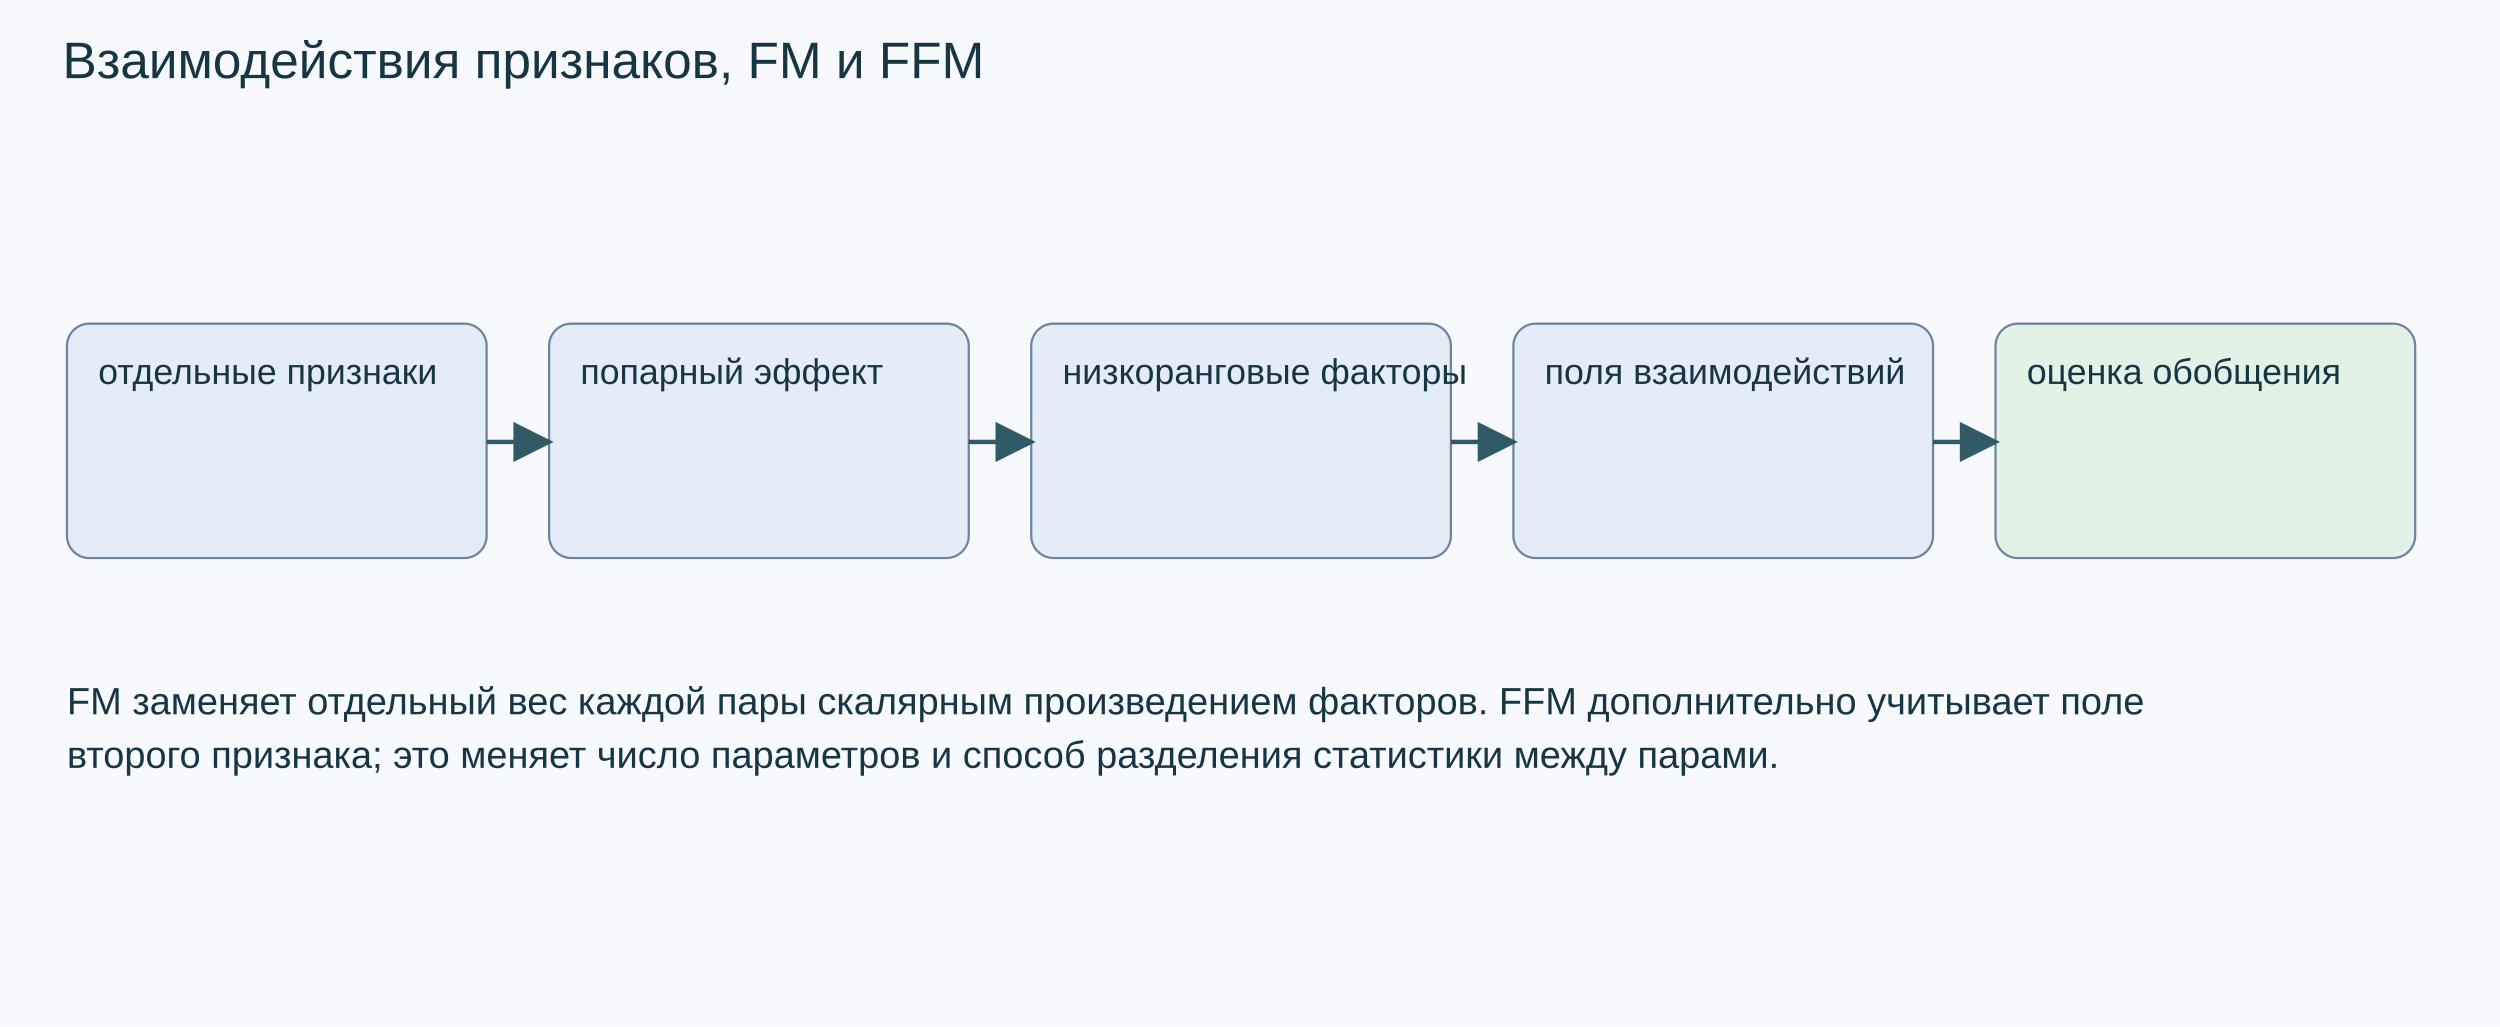
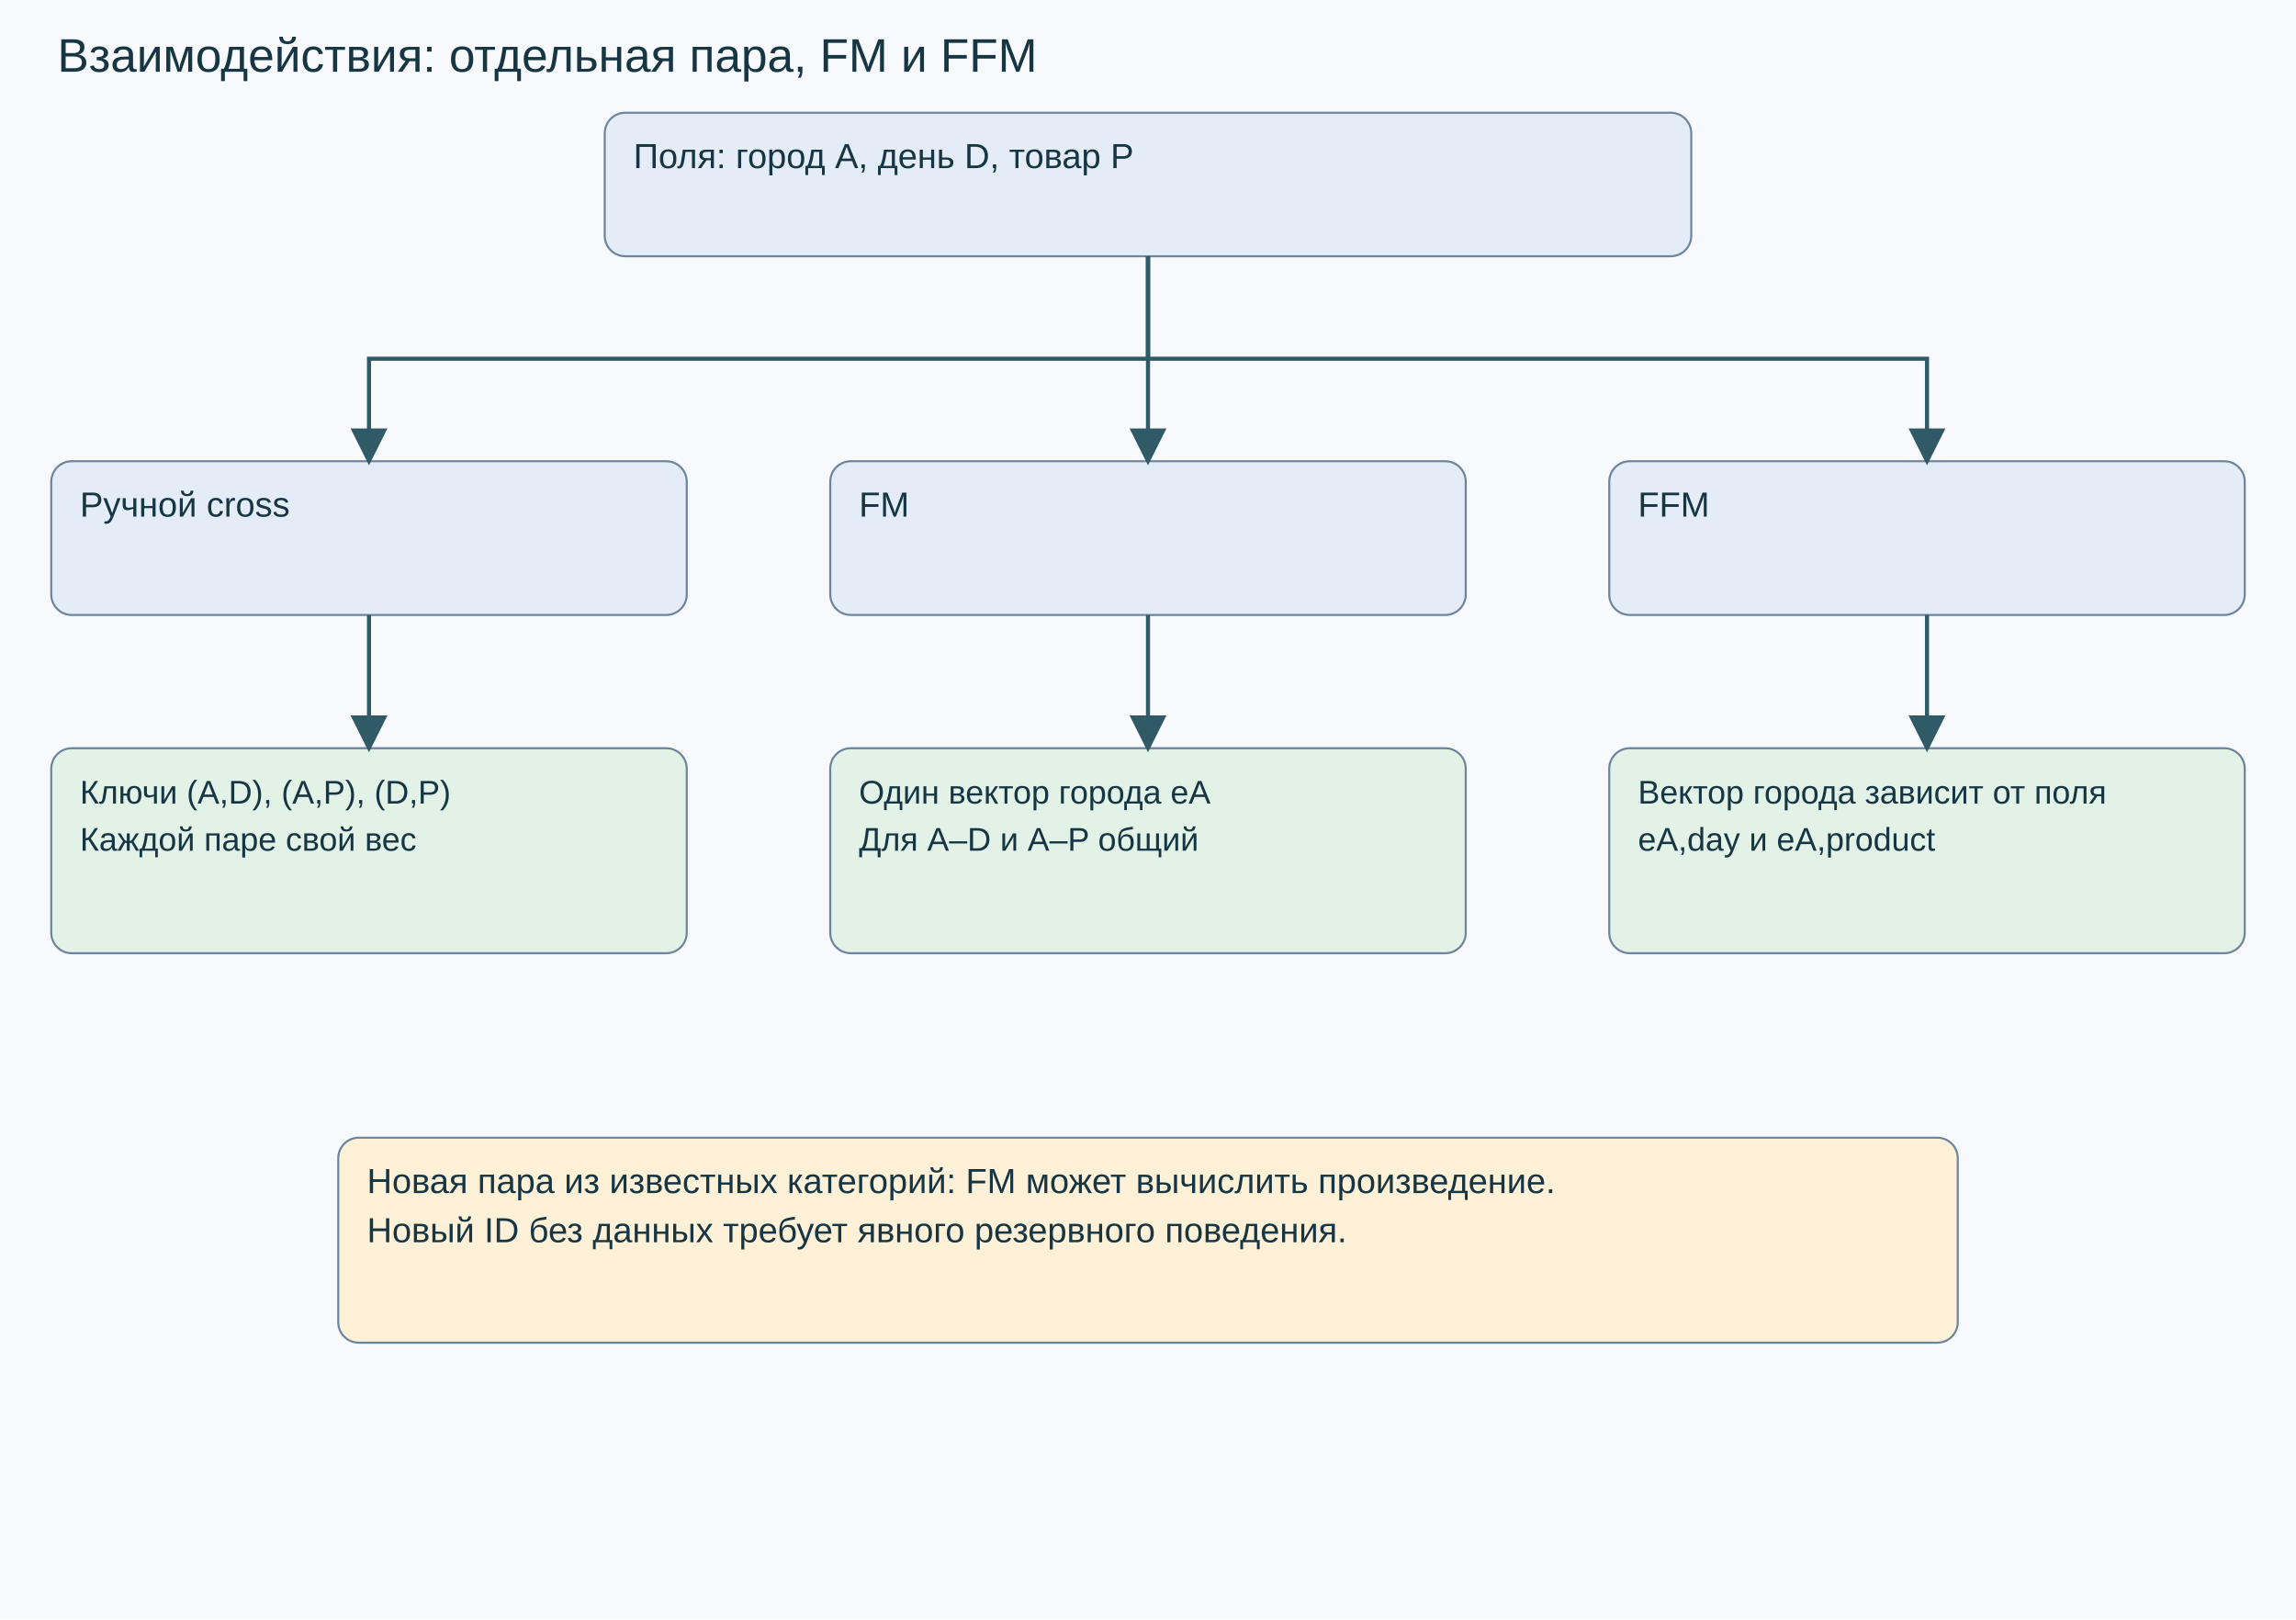
- <svg xmlns="http://www.w3.org/2000/svg" viewBox="0 0 1120 460" role="img" aria-labelledby="title desc">
+ <svg xmlns="http://www.w3.org/2000/svg" viewBox="0 0 1120 790" role="img" aria-labelledby="title desc">
  <defs>
    <marker id="arrow" markerWidth="9" markerHeight="9" refX="8" refY="4.5" orient="auto">
      <path d="M0,0 L9,4.5 L0,9" fill="#315a67" />
    </marker>
  </defs>
-   <rect width="1120" height="460" fill="#f7f9fc" />
+   <rect width="1120" height="790" fill="#f7f9fc" />
  <text x="28" y="35" font-family="Segoe UI,Arial,sans-serif" font-size="23" fill="#173644">
-     <tspan x="28" dy="0">Взаимодействия признаков, FM и FFM</tspan>
+     <tspan x="28" dy="0">Взаимодействия: отдельная пара, FM и FFM</tspan>
  </text>
-   <rect x="30" y="145" width="188" height="105" rx="10" fill="#e4edf7" stroke="#6c849d" />
-   <text x="44" y="172" font-family="Segoe UI,Arial,sans-serif" font-size="16" fill="#173644">
-     <tspan x="44" dy="0">отдельные признаки</tspan>
+   <rect x="295" y="55" width="530" height="70" rx="10" fill="#e4edf7" stroke="#6c849d" />
+   <text x="309" y="82" font-family="Segoe UI,Arial,sans-serif" font-size="17" fill="#173644">
+     <tspan x="309" dy="0">Поля: город A, день D, товар P</tspan>
  </text>
-   <rect x="246" y="145" width="188" height="105" rx="10" fill="#e4edf7" stroke="#6c849d" />
-   <text x="260" y="172" font-family="Segoe UI,Arial,sans-serif" font-size="16" fill="#173644">
-     <tspan x="260" dy="0">попарный эффект</tspan>
+   <rect x="25" y="225" width="310" height="75" rx="10" fill="#e4edf7" stroke="#6c849d" />
+   <text x="39" y="252" font-family="Segoe UI,Arial,sans-serif" font-size="17" fill="#173644">
+     <tspan x="39" dy="0">Ручной cross</tspan>
  </text>
-   <path d="M218,198 L246,198" fill="none" stroke="#315a67" stroke-width="2" marker-end="url(#arrow)" />
-   <rect x="462" y="145" width="188" height="105" rx="10" fill="#e4edf7" stroke="#6c849d" />
-   <text x="476" y="172" font-family="Segoe UI,Arial,sans-serif" font-size="16" fill="#173644">
-     <tspan x="476" dy="0">низкоранговые факторы</tspan>
+   <rect x="25" y="365" width="310" height="100" rx="10" fill="#e3f2e7" stroke="#6c849d" />
+   <text x="39" y="392" font-family="Segoe UI,Arial,sans-serif" font-size="16" fill="#173644">
+     <tspan x="39" dy="0">Ключи (A,D), (A,P), (D,P)</tspan>
+     <tspan x="39" dy="23">Каждой паре свой вес</tspan>
  </text>
-   <path d="M434,198 L462,198" fill="none" stroke="#315a67" stroke-width="2" marker-end="url(#arrow)" />
-   <rect x="678" y="145" width="188" height="105" rx="10" fill="#e4edf7" stroke="#6c849d" />
-   <text x="692" y="172" font-family="Segoe UI,Arial,sans-serif" font-size="16" fill="#173644">
-     <tspan x="692" dy="0">поля взаимодействий</tspan>
+   <path d="M560,125 L560,175 L180,175 L180,225" fill="none" stroke="#315a67" stroke-width="2" marker-end="url(#arrow)" />
+   <path d="M180,300 L180,365" fill="none" stroke="#315a67" stroke-width="2" marker-end="url(#arrow)" />
+   <rect x="405" y="225" width="310" height="75" rx="10" fill="#e4edf7" stroke="#6c849d" />
+   <text x="419" y="252" font-family="Segoe UI,Arial,sans-serif" font-size="17" fill="#173644">
+     <tspan x="419" dy="0">FM</tspan>
  </text>
-   <path d="M650,198 L678,198" fill="none" stroke="#315a67" stroke-width="2" marker-end="url(#arrow)" />
-   <rect x="894" y="145" width="188" height="105" rx="10" fill="#e3f2e7" stroke="#6c849d" />
-   <text x="908" y="172" font-family="Segoe UI,Arial,sans-serif" font-size="16" fill="#173644">
-     <tspan x="908" dy="0">оценка обобщения</tspan>
+   <rect x="405" y="365" width="310" height="100" rx="10" fill="#e3f2e7" stroke="#6c849d" />
+   <text x="419" y="392" font-family="Segoe UI,Arial,sans-serif" font-size="16" fill="#173644">
+     <tspan x="419" dy="0">Один вектор города eA</tspan>
+     <tspan x="419" dy="23">Для A–D и A–P общий</tspan>
  </text>
-   <path d="M866,198 L894,198" fill="none" stroke="#315a67" stroke-width="2" marker-end="url(#arrow)" />
-   <text x="30" y="320" font-family="Segoe UI,Arial,sans-serif" font-size="17" fill="#173644">
-     <tspan x="30" dy="0">FM заменяет отдельный вес каждой пары скалярным произведением факторов. FFM дополнительно учитывает поле</tspan>
-     <tspan x="30" dy="24">второго признака; это меняет число параметров и способ разделения статистики между парами.</tspan>
+   <path d="M560,125 L560,175 L560,175 L560,225" fill="none" stroke="#315a67" stroke-width="2" marker-end="url(#arrow)" />
+   <path d="M560,300 L560,365" fill="none" stroke="#315a67" stroke-width="2" marker-end="url(#arrow)" />
+   <rect x="785" y="225" width="310" height="75" rx="10" fill="#e4edf7" stroke="#6c849d" />
+   <text x="799" y="252" font-family="Segoe UI,Arial,sans-serif" font-size="17" fill="#173644">
+     <tspan x="799" dy="0">FFM</tspan>
+   </text>
+   <rect x="785" y="365" width="310" height="100" rx="10" fill="#e3f2e7" stroke="#6c849d" />
+   <text x="799" y="392" font-family="Segoe UI,Arial,sans-serif" font-size="16" fill="#173644">
+     <tspan x="799" dy="0">Вектор города зависит от поля</tspan>
+     <tspan x="799" dy="23">eA,day и eA,product</tspan>
+   </text>
+   <path d="M560,125 L560,175 L940,175 L940,225" fill="none" stroke="#315a67" stroke-width="2" marker-end="url(#arrow)" />
+   <path d="M940,300 L940,365" fill="none" stroke="#315a67" stroke-width="2" marker-end="url(#arrow)" />
+   <rect x="165" y="555" width="790" height="100" rx="10" fill="#fff1d7" stroke="#6c849d" />
+   <text x="179" y="582" font-family="Segoe UI,Arial,sans-serif" font-size="17" fill="#173644">
+     <tspan x="179" dy="0">Новая пара из известных категорий: FM может вычислить произведение.</tspan>
+     <tspan x="179" dy="24">Новый ID без данных требует явного резервного поведения.</tspan>
  </text>
</svg>
